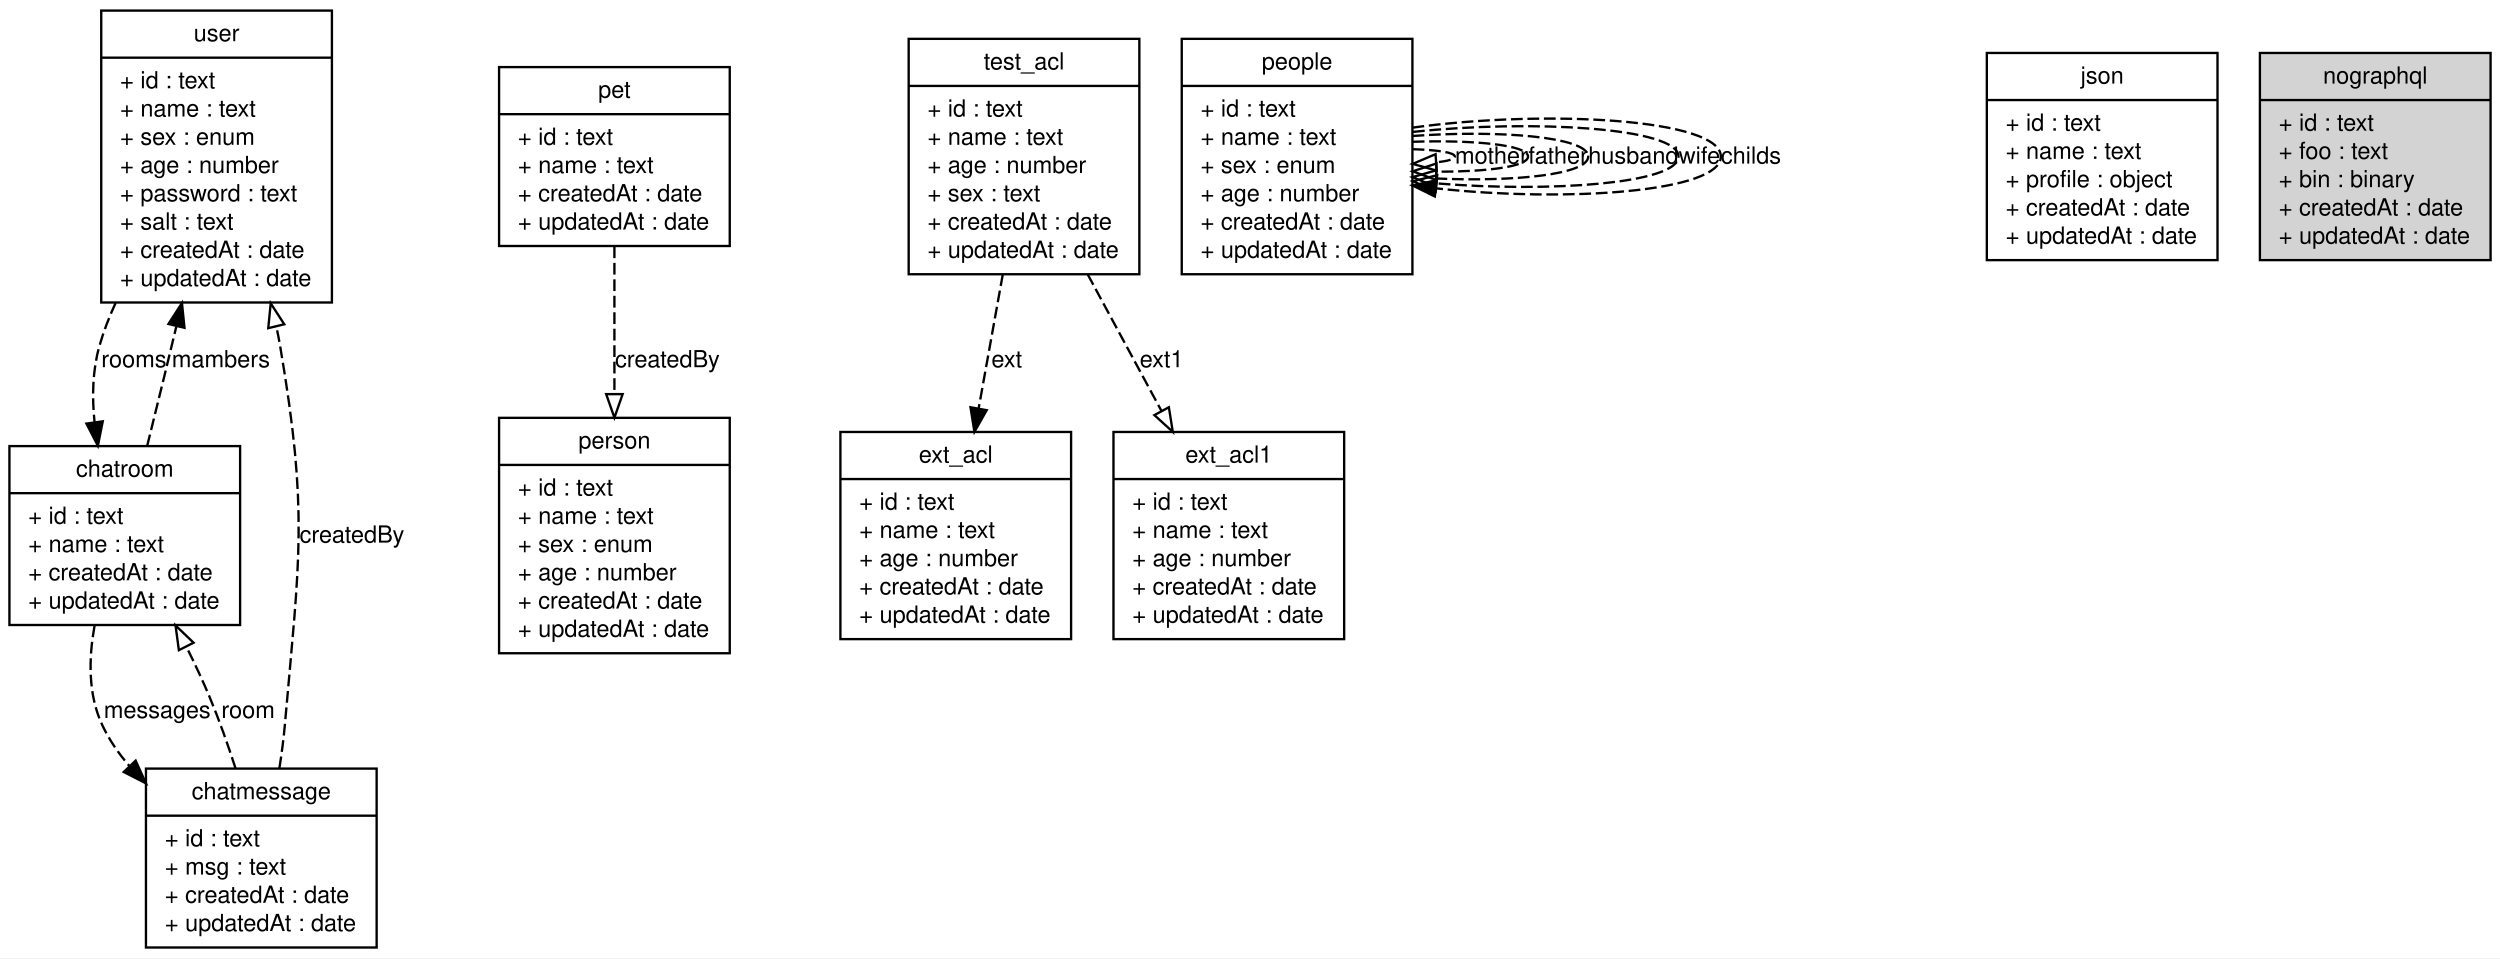
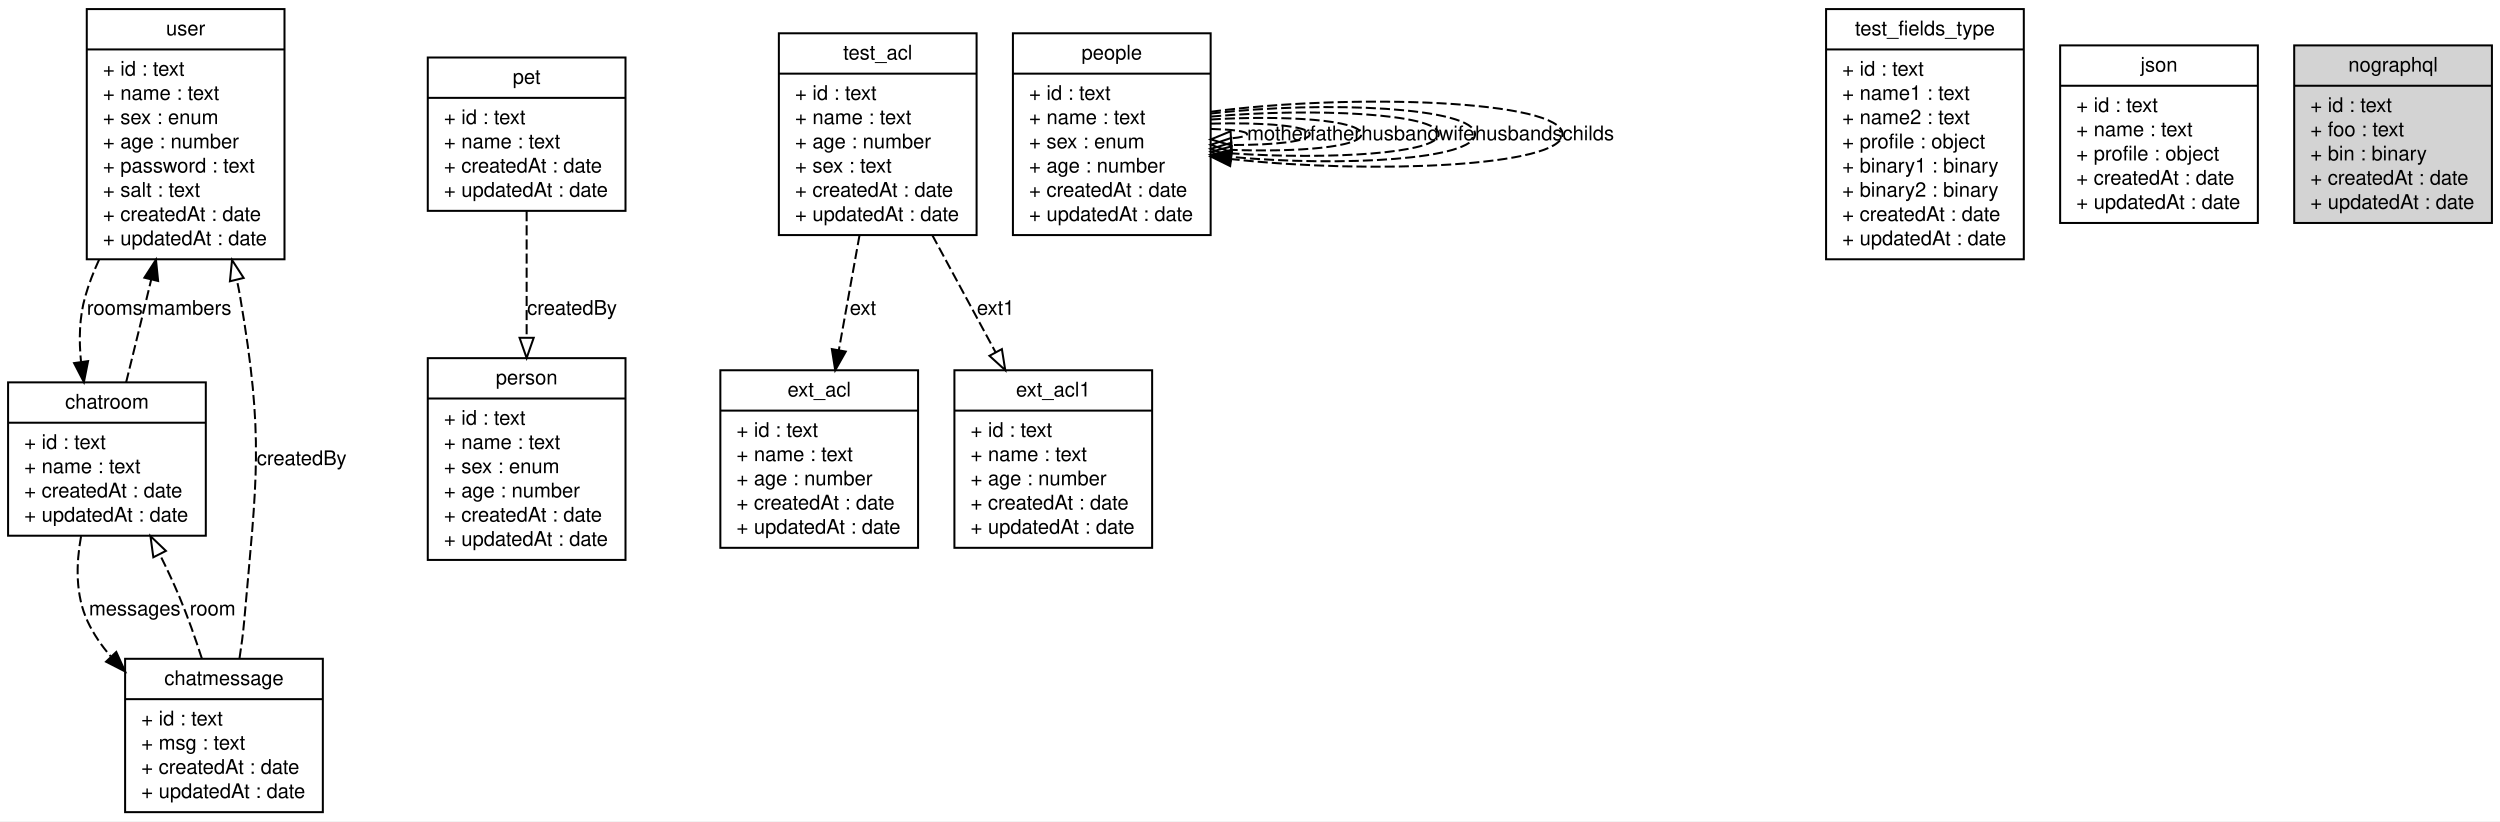
- <svg xmlns="http://www.w3.org/2000/svg" xmlns:xlink="http://www.w3.org/1999/xlink" width="1062pt" height="407pt" viewBox="0.00 0.00 1061.99 407.00">
+ <svg xmlns="http://www.w3.org/2000/svg" xmlns:xlink="http://www.w3.org/1999/xlink" width="1239pt" height="407pt" viewBox="0.00 0.00 1238.99 407.00">
  <g id="graph0" class="graph" transform="scale(1 1) rotate(0) translate(4 403)">
-     <polygon fill="#ffffff" stroke="transparent" points="-4,4 -4,-403 1057.992,-403 1057.992,4 -4,4" />
+     <polygon fill="#ffffff" stroke="transparent" points="-4,4 -4,-403 1234.992,-403 1234.992,4 -4,4" />
    <g id="node1" class="node">
      <g id="a_node1">
        <a xlink:title="user">
          <polygon fill="#ffffff" stroke="#000000" points="39,-274.5 39,-398.5 136.992,-398.5 136.992,-274.5 39,-274.5" />
          <text text-anchor="middle" x="87.996" y="-385.5" font-family="Helvetica,sans-Serif" font-size="10.00" fill="#000000">user</text>
          <polyline fill="none" stroke="#000000" points="39,-378.5 136.992,-378.5 " />
          <text text-anchor="start" x="47" y="-365.5" font-family="Helvetica,sans-Serif" font-size="10.00" fill="#000000">+ id : text</text>
          <text text-anchor="start" x="47" y="-353.5" font-family="Helvetica,sans-Serif" font-size="10.00" fill="#000000">+ name : text</text>
          <text text-anchor="start" x="47" y="-341.5" font-family="Helvetica,sans-Serif" font-size="10.00" fill="#000000">+ sex : enum</text>
          <text text-anchor="start" x="47" y="-329.5" font-family="Helvetica,sans-Serif" font-size="10.00" fill="#000000">+ age : number</text>
          <text text-anchor="start" x="47" y="-317.5" font-family="Helvetica,sans-Serif" font-size="10.00" fill="#000000">+ password : text</text>
          <text text-anchor="start" x="47" y="-305.5" font-family="Helvetica,sans-Serif" font-size="10.00" fill="#000000">+ salt : text</text>
          <text text-anchor="start" x="47" y="-293.5" font-family="Helvetica,sans-Serif" font-size="10.00" fill="#000000">+ createdAt : date</text>
          <text text-anchor="start" x="47" y="-281.5" font-family="Helvetica,sans-Serif" font-size="10.00" fill="#000000">+ updatedAt : date</text>
        </a>
      </g>
    </g>
    <g id="node8" class="node">
      <g id="a_node8">
        <a xlink:title="chatroom">
          <polygon fill="#ffffff" stroke="#000000" points="0,-137.5 0,-213.5 97.992,-213.5 97.992,-137.5 0,-137.5" />
          <text text-anchor="middle" x="48.996" y="-200.5" font-family="Helvetica,sans-Serif" font-size="10.00" fill="#000000">chatroom</text>
          <polyline fill="none" stroke="#000000" points="0,-193.5 97.992,-193.5 " />
          <text text-anchor="start" x="8" y="-180.5" font-family="Helvetica,sans-Serif" font-size="10.00" fill="#000000">+ id : text</text>
          <text text-anchor="start" x="8" y="-168.5" font-family="Helvetica,sans-Serif" font-size="10.00" fill="#000000">+ name : text</text>
          <text text-anchor="start" x="8" y="-156.5" font-family="Helvetica,sans-Serif" font-size="10.00" fill="#000000">+ createdAt : date</text>
          <text text-anchor="start" x="8" y="-144.5" font-family="Helvetica,sans-Serif" font-size="10.00" fill="#000000">+ updatedAt : date</text>
        </a>
      </g>
    </g>
    <g id="edge1" class="edge">
      <path fill="none" stroke="#000000" stroke-dasharray="5,2" d="M45.11,-274.323C42.345,-268.319 39.972,-262.164 38.22,-256 35.299,-245.722 35.051,-234.474 36.151,-223.733" />
      <polygon fill="#000000" stroke="#000000" points="39.644,-224.027 37.574,-213.637 32.712,-223.05 39.644,-224.027" />
      <text text-anchor="middle" x="52.884" y="-247" font-family="Helvetica,sans-Serif" font-size="10.00" fill="#000000">rooms</text>
    </g>
    <g id="node2" class="node">
      <g id="a_node2">
        <a xlink:title="person">
          <polygon fill="#ffffff" stroke="#000000" points="208,-125.5 208,-225.5 305.992,-225.5 305.992,-125.5 208,-125.5" />
          <text text-anchor="middle" x="256.996" y="-212.5" font-family="Helvetica,sans-Serif" font-size="10.00" fill="#000000">person</text>
          <polyline fill="none" stroke="#000000" points="208,-205.5 305.992,-205.5 " />
          <text text-anchor="start" x="216" y="-192.5" font-family="Helvetica,sans-Serif" font-size="10.00" fill="#000000">+ id : text</text>
          <text text-anchor="start" x="216" y="-180.5" font-family="Helvetica,sans-Serif" font-size="10.00" fill="#000000">+ name : text</text>
          <text text-anchor="start" x="216" y="-168.5" font-family="Helvetica,sans-Serif" font-size="10.00" fill="#000000">+ sex : enum</text>
          <text text-anchor="start" x="216" y="-156.5" font-family="Helvetica,sans-Serif" font-size="10.00" fill="#000000">+ age : number</text>
          <text text-anchor="start" x="216" y="-144.5" font-family="Helvetica,sans-Serif" font-size="10.00" fill="#000000">+ createdAt : date</text>
          <text text-anchor="start" x="216" y="-132.5" font-family="Helvetica,sans-Serif" font-size="10.00" fill="#000000">+ updatedAt : date</text>
        </a>
      </g>
    </g>
    <g id="node3" class="node">
      <g id="a_node3">
        <a xlink:title="ext_acl">
          <polygon fill="#ffffff" stroke="#000000" points="353,-131.5 353,-219.5 450.992,-219.5 450.992,-131.5 353,-131.5" />
          <text text-anchor="middle" x="401.996" y="-206.5" font-family="Helvetica,sans-Serif" font-size="10.00" fill="#000000">ext_acl</text>
          <polyline fill="none" stroke="#000000" points="353,-199.5 450.992,-199.5 " />
          <text text-anchor="start" x="361" y="-186.5" font-family="Helvetica,sans-Serif" font-size="10.00" fill="#000000">+ id : text</text>
          <text text-anchor="start" x="361" y="-174.5" font-family="Helvetica,sans-Serif" font-size="10.00" fill="#000000">+ name : text</text>
          <text text-anchor="start" x="361" y="-162.5" font-family="Helvetica,sans-Serif" font-size="10.00" fill="#000000">+ age : number</text>
          <text text-anchor="start" x="361" y="-150.5" font-family="Helvetica,sans-Serif" font-size="10.00" fill="#000000">+ createdAt : date</text>
          <text text-anchor="start" x="361" y="-138.5" font-family="Helvetica,sans-Serif" font-size="10.00" fill="#000000">+ updatedAt : date</text>
        </a>
      </g>
    </g>
    <g id="node4" class="node">
      <g id="a_node4">
        <a xlink:title="ext_acl1">
          <polygon fill="#ffffff" stroke="#000000" points="469,-131.5 469,-219.5 566.992,-219.5 566.992,-131.5 469,-131.5" />
          <text text-anchor="middle" x="517.996" y="-206.5" font-family="Helvetica,sans-Serif" font-size="10.00" fill="#000000">ext_acl1</text>
          <polyline fill="none" stroke="#000000" points="469,-199.5 566.992,-199.5 " />
          <text text-anchor="start" x="477" y="-186.5" font-family="Helvetica,sans-Serif" font-size="10.00" fill="#000000">+ id : text</text>
          <text text-anchor="start" x="477" y="-174.5" font-family="Helvetica,sans-Serif" font-size="10.00" fill="#000000">+ name : text</text>
          <text text-anchor="start" x="477" y="-162.5" font-family="Helvetica,sans-Serif" font-size="10.00" fill="#000000">+ age : number</text>
          <text text-anchor="start" x="477" y="-150.5" font-family="Helvetica,sans-Serif" font-size="10.00" fill="#000000">+ createdAt : date</text>
          <text text-anchor="start" x="477" y="-138.5" font-family="Helvetica,sans-Serif" font-size="10.00" fill="#000000">+ updatedAt : date</text>
        </a>
      </g>
    </g>
    <g id="node5" class="node">
      <g id="a_node5">
        <a xlink:title="test_acl">
          <polygon fill="#ffffff" stroke="#000000" points="382,-286.5 382,-386.5 479.992,-386.5 479.992,-286.5 382,-286.5" />
          <text text-anchor="middle" x="430.996" y="-373.5" font-family="Helvetica,sans-Serif" font-size="10.00" fill="#000000">test_acl</text>
          <polyline fill="none" stroke="#000000" points="382,-366.5 479.992,-366.5 " />
          <text text-anchor="start" x="390" y="-353.5" font-family="Helvetica,sans-Serif" font-size="10.00" fill="#000000">+ id : text</text>
          <text text-anchor="start" x="390" y="-341.5" font-family="Helvetica,sans-Serif" font-size="10.00" fill="#000000">+ name : text</text>
          <text text-anchor="start" x="390" y="-329.5" font-family="Helvetica,sans-Serif" font-size="10.00" fill="#000000">+ age : number</text>
          <text text-anchor="start" x="390" y="-317.5" font-family="Helvetica,sans-Serif" font-size="10.00" fill="#000000">+ sex : text</text>
          <text text-anchor="start" x="390" y="-305.5" font-family="Helvetica,sans-Serif" font-size="10.00" fill="#000000">+ createdAt : date</text>
          <text text-anchor="start" x="390" y="-293.5" font-family="Helvetica,sans-Serif" font-size="10.00" fill="#000000">+ updatedAt : date</text>
        </a>
      </g>
    </g>
    <g id="edge2" class="edge">
      <path fill="none" stroke="#000000" stroke-dasharray="5,2" d="M421.979,-286.441C418.724,-268.372 415.038,-247.903 411.724,-229.51" />
      <polygon fill="#000000" stroke="#000000" points="415.145,-228.755 409.928,-219.534 408.256,-229.996 415.145,-228.755" />
      <text text-anchor="middle" x="423.665" y="-247" font-family="Helvetica,sans-Serif" font-size="10.00" fill="#000000">ext</text>
    </g>
    <g id="edge3" class="edge">
      <path fill="none" stroke="#000000" stroke-dasharray="5,2" d="M458.046,-286.441C467.991,-268.037 479.282,-247.144 489.361,-228.49" />
      <polygon fill="none" stroke="#000000" points="492.526,-229.995 494.201,-219.534 486.368,-226.668 492.526,-229.995" />
      <text text-anchor="middle" x="489.445" y="-247" font-family="Helvetica,sans-Serif" font-size="10.00" fill="#000000">ext1</text>
    </g>
    <g id="node6" class="node">
      <g id="a_node6">
        <a xlink:title="people">
          <polygon fill="#ffffff" stroke="#000000" points="498,-286.5 498,-386.5 595.992,-386.5 595.992,-286.5 498,-286.5" />
          <text text-anchor="middle" x="546.996" y="-373.5" font-family="Helvetica,sans-Serif" font-size="10.00" fill="#000000">people</text>
          <polyline fill="none" stroke="#000000" points="498,-366.5 595.992,-366.5 " />
          <text text-anchor="start" x="506" y="-353.5" font-family="Helvetica,sans-Serif" font-size="10.00" fill="#000000">+ id : text</text>
          <text text-anchor="start" x="506" y="-341.5" font-family="Helvetica,sans-Serif" font-size="10.00" fill="#000000">+ name : text</text>
          <text text-anchor="start" x="506" y="-329.5" font-family="Helvetica,sans-Serif" font-size="10.00" fill="#000000">+ sex : enum</text>
          <text text-anchor="start" x="506" y="-317.5" font-family="Helvetica,sans-Serif" font-size="10.00" fill="#000000">+ age : number</text>
          <text text-anchor="start" x="506" y="-305.5" font-family="Helvetica,sans-Serif" font-size="10.00" fill="#000000">+ createdAt : date</text>
          <text text-anchor="start" x="506" y="-293.5" font-family="Helvetica,sans-Serif" font-size="10.00" fill="#000000">+ updatedAt : date</text>
        </a>
      </g>
    </g>
    <g id="edge4" class="edge">
-       <path fill="none" stroke="#000000" stroke-dasharray="5,2" d="M596.073,-339.621C606.478,-339.304 613.992,-338.264 613.992,-336.5 613.992,-335.398 611.057,-334.578 606.315,-334.041" />
-       <polygon fill="none" stroke="#000000" points="606.278,-330.531 596.073,-333.379 605.827,-337.517 606.278,-330.531" />
+       <path fill="none" stroke="#000000" stroke-dasharray="5,2" d="M596.073,-339.101C606.478,-338.837 613.992,-337.97 613.992,-336.5 613.992,-335.581 611.057,-334.898 606.315,-334.451" />
+       <polygon fill="none" stroke="#000000" points="606.247,-330.942 596.073,-333.899 605.871,-337.932 606.247,-330.942" />
      <text text-anchor="middle" x="629.549" y="-333.5" font-family="Helvetica,sans-Serif" font-size="10.00" fill="#000000">mother</text>
    </g>
    <g id="edge5" class="edge">
-       <path fill="none" stroke="#000000" stroke-dasharray="5,2" d="M596.122,-342.776C621.468,-343.598 645.106,-341.505 645.106,-336.5 645.106,-332.179 627.49,-330.029 606.366,-330.05" />
-       <polygon fill="none" stroke="#000000" points="606.061,-326.555 596.122,-330.224 606.18,-333.554 606.061,-326.555" />
+       <path fill="none" stroke="#000000" stroke-dasharray="5,2" d="M596.122,-341.73C621.468,-342.415 645.106,-340.671 645.106,-336.5 645.106,-332.899 627.49,-331.107 606.366,-331.125" />
+       <polygon fill="none" stroke="#000000" points="606.072,-327.629 596.122,-331.27 606.17,-334.628 606.072,-327.629" />
      <text text-anchor="middle" x="657.888" y="-333.5" font-family="Helvetica,sans-Serif" font-size="10.00" fill="#000000">father</text>
    </g>
    <g id="edge6" class="edge">
-       <path fill="none" stroke="#000000" stroke-dasharray="5,2" d="M596.038,-345.23C632.194,-347.876 670.67,-344.966 670.67,-336.5 670.67,-328.828 639.07,-325.719 606.234,-327.172" />
-       <polygon fill="none" stroke="#000000" points="605.816,-323.691 596.038,-327.77 606.226,-330.679 605.816,-323.691" />
+       <path fill="none" stroke="#000000" stroke-dasharray="5,2" d="M596.038,-343.775C632.194,-345.98 670.67,-343.555 670.67,-336.5 670.67,-330.107 639.07,-327.516 606.234,-328.727" />
+       <polygon fill="none" stroke="#000000" points="605.855,-325.241 596.038,-329.225 606.197,-332.233 605.855,-325.241" />
      <text text-anchor="middle" x="689.847" y="-333.5" font-family="Helvetica,sans-Serif" font-size="10.00" fill="#000000">husband</text>
    </g>
    <g id="edge7" class="edge">
-       <path fill="none" stroke="#000000" stroke-dasharray="5,2" d="M596.227,-346.975C646.497,-352.32 709.024,-348.829 709.024,-336.5 709.024,-324.99 654.525,-321.182 606.382,-325.077" />
-       <polygon fill="none" stroke="#000000" points="605.859,-321.611 596.227,-326.025 606.509,-328.58 605.859,-321.611" />
+       <path fill="none" stroke="#000000" stroke-dasharray="5,2" d="M596.227,-345.229C646.497,-349.684 709.024,-346.774 709.024,-336.5 709.024,-326.908 654.525,-323.735 606.382,-326.981" />
+       <polygon fill="none" stroke="#000000" points="605.926,-323.506 596.227,-327.771 606.469,-330.485 605.926,-323.506" />
      <text text-anchor="middle" x="717.912" y="-333.5" font-family="Helvetica,sans-Serif" font-size="10.00" fill="#000000">wife</text>
    </g>
    <g id="edge8" class="edge">
-       <path fill="none" stroke="#000000" stroke-dasharray="5,2" d="M596.014,-348.781C652.99,-356.592 727.024,-352.499 727.024,-336.5 727.024,-321.438 661.412,-316.928 606.187,-322.969" />
-       <polygon fill="#000000" stroke="#000000" points="605.513,-319.525 596.014,-324.219 606.367,-326.473 605.513,-319.525" />
-       <text text-anchor="middle" x="739.802" y="-333.5" font-family="Helvetica,sans-Serif" font-size="10.00" fill="#000000">childs</text>
+       <path fill="none" stroke="#000000" stroke-dasharray="5,2" d="M596.014,-346.734C652.99,-353.244 727.024,-349.832 727.024,-336.5 727.024,-323.949 661.412,-320.19 606.187,-325.224" />
+       <polygon fill="#000000" stroke="#000000" points="605.606,-321.765 596.014,-326.266 606.319,-328.729 605.606,-321.765" />
+       <text text-anchor="middle" x="748.701" y="-333.5" font-family="Helvetica,sans-Serif" font-size="10.00" fill="#000000">husbands</text>
+     </g>
+     <g id="edge9" class="edge">
+       <path fill="none" stroke="#000000" stroke-dasharray="5,2" d="M596.144,-347.629C666.759,-356.943 770.378,-353.234 770.378,-336.5 770.378,-320.55 676.245,-316.433 606.278,-324.147" />
+       <polygon fill="#000000" stroke="#000000" points="605.652,-320.697 596.144,-325.371 606.492,-327.647 605.652,-320.697" />
+       <text text-anchor="middle" x="783.156" y="-333.5" font-family="Helvetica,sans-Serif" font-size="10.00" fill="#000000">childs</text>
    </g>
    <g id="node7" class="node">
      <g id="a_node7">
        <a xlink:title="pet">
          <polygon fill="#ffffff" stroke="#000000" points="208,-298.5 208,-374.5 305.992,-374.5 305.992,-298.5 208,-298.5" />
          <text text-anchor="middle" x="256.996" y="-361.5" font-family="Helvetica,sans-Serif" font-size="10.00" fill="#000000">pet</text>
          <polyline fill="none" stroke="#000000" points="208,-354.5 305.992,-354.5 " />
          <text text-anchor="start" x="216" y="-341.5" font-family="Helvetica,sans-Serif" font-size="10.00" fill="#000000">+ id : text</text>
          <text text-anchor="start" x="216" y="-329.5" font-family="Helvetica,sans-Serif" font-size="10.00" fill="#000000">+ name : text</text>
          <text text-anchor="start" x="216" y="-317.5" font-family="Helvetica,sans-Serif" font-size="10.00" fill="#000000">+ createdAt : date</text>
          <text text-anchor="start" x="216" y="-305.5" font-family="Helvetica,sans-Serif" font-size="10.00" fill="#000000">+ updatedAt : date</text>
        </a>
      </g>
    </g>
-     <g id="edge9" class="edge">
+     <g id="edge10" class="edge">
      <path fill="none" stroke="#000000" stroke-dasharray="5,2" d="M256.996,-298.345C256.996,-279.646 256.996,-256.685 256.996,-235.695" />
      <polygon fill="none" stroke="#000000" points="260.496,-235.576 256.996,-225.576 253.496,-235.576 260.496,-235.576" />
      <text text-anchor="middle" x="279.502" y="-247" font-family="Helvetica,sans-Serif" font-size="10.00" fill="#000000">createdBy</text>
    </g>
-     <g id="edge11" class="edge">
+     <g id="edge12" class="edge">
      <path fill="none" stroke="#000000" stroke-dasharray="5,2" d="M58.504,-213.528C60.963,-223.443 63.594,-234.118 65.996,-244 67.594,-250.574 69.243,-257.414 70.888,-264.266" />
      <polygon fill="#000000" stroke="#000000" points="67.554,-265.374 73.287,-274.284 74.362,-263.744 67.554,-265.374" />
      <text text-anchor="middle" x="89.828" y="-247" font-family="Helvetica,sans-Serif" font-size="10.00" fill="#000000">mambers</text>
    </g>
    <g id="node9" class="node">
      <g id="a_node9">
        <a xlink:title="chatmessage">
          <polygon fill="#ffffff" stroke="#000000" points="58,-.5 58,-76.5 155.992,-76.5 155.992,-.5 58,-.5" />
          <text text-anchor="middle" x="106.996" y="-63.5" font-family="Helvetica,sans-Serif" font-size="10.00" fill="#000000">chatmessage</text>
          <polyline fill="none" stroke="#000000" points="58,-56.5 155.992,-56.5 " />
          <text text-anchor="start" x="66" y="-43.5" font-family="Helvetica,sans-Serif" font-size="10.00" fill="#000000">+ id : text</text>
          <text text-anchor="start" x="66" y="-31.5" font-family="Helvetica,sans-Serif" font-size="10.00" fill="#000000">+ msg : text</text>
          <text text-anchor="start" x="66" y="-19.5" font-family="Helvetica,sans-Serif" font-size="10.00" fill="#000000">+ createdAt : date</text>
          <text text-anchor="start" x="66" y="-7.5" font-family="Helvetica,sans-Serif" font-size="10.00" fill="#000000">+ updatedAt : date</text>
        </a>
      </g>
    </g>
-     <g id="edge10" class="edge">
+     <g id="edge11" class="edge">
      <path fill="none" stroke="#000000" stroke-dasharray="5,2" d="M36.178,-137.274C33.637,-123.427 33.353,-108.005 39.431,-95 42.345,-88.764 46.324,-82.974 50.902,-77.666" />
      <polygon fill="#000000" stroke="#000000" points="53.617,-79.891 57.985,-70.239 48.551,-75.06 53.617,-79.891" />
      <text text-anchor="middle" x="62.779" y="-98" font-family="Helvetica,sans-Serif" font-size="10.00" fill="#000000">messages</text>
    </g>
-     <g id="edge12" class="edge">
+     <g id="edge13" class="edge">
      <path fill="none" stroke="#000000" stroke-dasharray="5,2" d="M114.686,-76.674C115.646,-82.779 116.473,-89.046 116.996,-95 123.256,-166.287 126.998,-185.453 114.996,-256 114.537,-258.7 114.002,-261.432 113.405,-264.177" />
      <polygon fill="none" stroke="#000000" points="109.944,-263.598 110.995,-274.141 116.748,-265.243 109.944,-263.598" />
      <text text-anchor="middle" x="145.502" y="-172.5" font-family="Helvetica,sans-Serif" font-size="10.00" fill="#000000">createdBy</text>
    </g>
-     <g id="edge13" class="edge">
+     <g id="edge14" class="edge">
      <path fill="none" stroke="#000000" stroke-dasharray="5,2" d="M96.046,-76.612C92.82,-86.624 89.056,-97.325 84.996,-107 82.101,-113.899 78.762,-121.037 75.309,-127.985" />
      <polygon fill="none" stroke="#000000" points="71.984,-126.802 70.561,-137.301 78.221,-129.981 71.984,-126.802" />
      <text text-anchor="middle" x="101.384" y="-98" font-family="Helvetica,sans-Serif" font-size="10.00" fill="#000000">room</text>
    </g>
    <g id="node10" class="node">
      <g id="a_node10">
-         <a xlink:title="json">
-           <polygon fill="#ffffff" stroke="#000000" points="840,-292.5 840,-380.5 937.992,-380.5 937.992,-292.5 840,-292.5" />
-           <text text-anchor="middle" x="888.996" y="-367.5" font-family="Helvetica,sans-Serif" font-size="10.00" fill="#000000">json</text>
-           <polyline fill="none" stroke="#000000" points="840,-360.5 937.992,-360.5 " />
-           <text text-anchor="start" x="848" y="-347.5" font-family="Helvetica,sans-Serif" font-size="10.00" fill="#000000">+ id : text</text>
-           <text text-anchor="start" x="848" y="-335.5" font-family="Helvetica,sans-Serif" font-size="10.00" fill="#000000">+ name : text</text>
-           <text text-anchor="start" x="848" y="-323.5" font-family="Helvetica,sans-Serif" font-size="10.00" fill="#000000">+ profile : object</text>
-           <text text-anchor="start" x="848" y="-311.5" font-family="Helvetica,sans-Serif" font-size="10.00" fill="#000000">+ createdAt : date</text>
-           <text text-anchor="start" x="848" y="-299.5" font-family="Helvetica,sans-Serif" font-size="10.00" fill="#000000">+ updatedAt : date</text>
+         <a xlink:title="test_fields_type">
+           <polygon fill="#ffffff" stroke="#000000" points="901,-274.5 901,-398.5 998.992,-398.5 998.992,-274.5 901,-274.5" />
+           <text text-anchor="middle" x="949.996" y="-385.5" font-family="Helvetica,sans-Serif" font-size="10.00" fill="#000000">test_fields_type</text>
+           <polyline fill="none" stroke="#000000" points="901,-378.5 998.992,-378.5 " />
+           <text text-anchor="start" x="909" y="-365.5" font-family="Helvetica,sans-Serif" font-size="10.00" fill="#000000">+ id : text</text>
+           <text text-anchor="start" x="909" y="-353.5" font-family="Helvetica,sans-Serif" font-size="10.00" fill="#000000">+ name1 : text</text>
+           <text text-anchor="start" x="909" y="-341.5" font-family="Helvetica,sans-Serif" font-size="10.00" fill="#000000">+ name2 : text</text>
+           <text text-anchor="start" x="909" y="-329.5" font-family="Helvetica,sans-Serif" font-size="10.00" fill="#000000">+ profile : object</text>
+           <text text-anchor="start" x="909" y="-317.5" font-family="Helvetica,sans-Serif" font-size="10.00" fill="#000000">+ binary1 : binary</text>
+           <text text-anchor="start" x="909" y="-305.5" font-family="Helvetica,sans-Serif" font-size="10.00" fill="#000000">+ binary2 : binary</text>
+           <text text-anchor="start" x="909" y="-293.5" font-family="Helvetica,sans-Serif" font-size="10.00" fill="#000000">+ createdAt : date</text>
+           <text text-anchor="start" x="909" y="-281.5" font-family="Helvetica,sans-Serif" font-size="10.00" fill="#000000">+ updatedAt : date</text>
        </a>
      </g>
    </g>
    <g id="node11" class="node">
      <g id="a_node11">
+         <a xlink:title="json">
+           <polygon fill="#ffffff" stroke="#000000" points="1017,-292.5 1017,-380.5 1114.992,-380.5 1114.992,-292.5 1017,-292.5" />
+           <text text-anchor="middle" x="1065.996" y="-367.5" font-family="Helvetica,sans-Serif" font-size="10.00" fill="#000000">json</text>
+           <polyline fill="none" stroke="#000000" points="1017,-360.5 1114.992,-360.5 " />
+           <text text-anchor="start" x="1025" y="-347.5" font-family="Helvetica,sans-Serif" font-size="10.00" fill="#000000">+ id : text</text>
+           <text text-anchor="start" x="1025" y="-335.5" font-family="Helvetica,sans-Serif" font-size="10.00" fill="#000000">+ name : text</text>
+           <text text-anchor="start" x="1025" y="-323.5" font-family="Helvetica,sans-Serif" font-size="10.00" fill="#000000">+ profile : object</text>
+           <text text-anchor="start" x="1025" y="-311.5" font-family="Helvetica,sans-Serif" font-size="10.00" fill="#000000">+ createdAt : date</text>
+           <text text-anchor="start" x="1025" y="-299.5" font-family="Helvetica,sans-Serif" font-size="10.00" fill="#000000">+ updatedAt : date</text>
+         </a>
+       </g>
+     </g>
+     <g id="node12" class="node">
+       <g id="a_node12">
        <a xlink:title="nographql">
-           <polygon fill="#d3d3d3" stroke="#000000" points="956,-292.5 956,-380.5 1053.992,-380.5 1053.992,-292.5 956,-292.5" />
-           <text text-anchor="middle" x="1004.996" y="-367.5" font-family="Helvetica,sans-Serif" font-size="10.00" fill="#000000">nographql</text>
-           <polyline fill="none" stroke="#000000" points="956,-360.5 1053.992,-360.5 " />
-           <text text-anchor="start" x="964" y="-347.5" font-family="Helvetica,sans-Serif" font-size="10.00" fill="#000000">+ id : text</text>
-           <text text-anchor="start" x="964" y="-335.5" font-family="Helvetica,sans-Serif" font-size="10.00" fill="#000000">+ foo : text</text>
-           <text text-anchor="start" x="964" y="-323.5" font-family="Helvetica,sans-Serif" font-size="10.00" fill="#000000">+ bin : binary</text>
-           <text text-anchor="start" x="964" y="-311.5" font-family="Helvetica,sans-Serif" font-size="10.00" fill="#000000">+ createdAt : date</text>
-           <text text-anchor="start" x="964" y="-299.5" font-family="Helvetica,sans-Serif" font-size="10.00" fill="#000000">+ updatedAt : date</text>
+           <polygon fill="#d3d3d3" stroke="#000000" points="1133,-292.5 1133,-380.5 1230.992,-380.5 1230.992,-292.5 1133,-292.5" />
+           <text text-anchor="middle" x="1181.996" y="-367.5" font-family="Helvetica,sans-Serif" font-size="10.00" fill="#000000">nographql</text>
+           <polyline fill="none" stroke="#000000" points="1133,-360.5 1230.992,-360.5 " />
+           <text text-anchor="start" x="1141" y="-347.5" font-family="Helvetica,sans-Serif" font-size="10.00" fill="#000000">+ id : text</text>
+           <text text-anchor="start" x="1141" y="-335.5" font-family="Helvetica,sans-Serif" font-size="10.00" fill="#000000">+ foo : text</text>
+           <text text-anchor="start" x="1141" y="-323.5" font-family="Helvetica,sans-Serif" font-size="10.00" fill="#000000">+ bin : binary</text>
+           <text text-anchor="start" x="1141" y="-311.5" font-family="Helvetica,sans-Serif" font-size="10.00" fill="#000000">+ createdAt : date</text>
+           <text text-anchor="start" x="1141" y="-299.5" font-family="Helvetica,sans-Serif" font-size="10.00" fill="#000000">+ updatedAt : date</text>
        </a>
      </g>
    </g>
  </g>
</svg>
